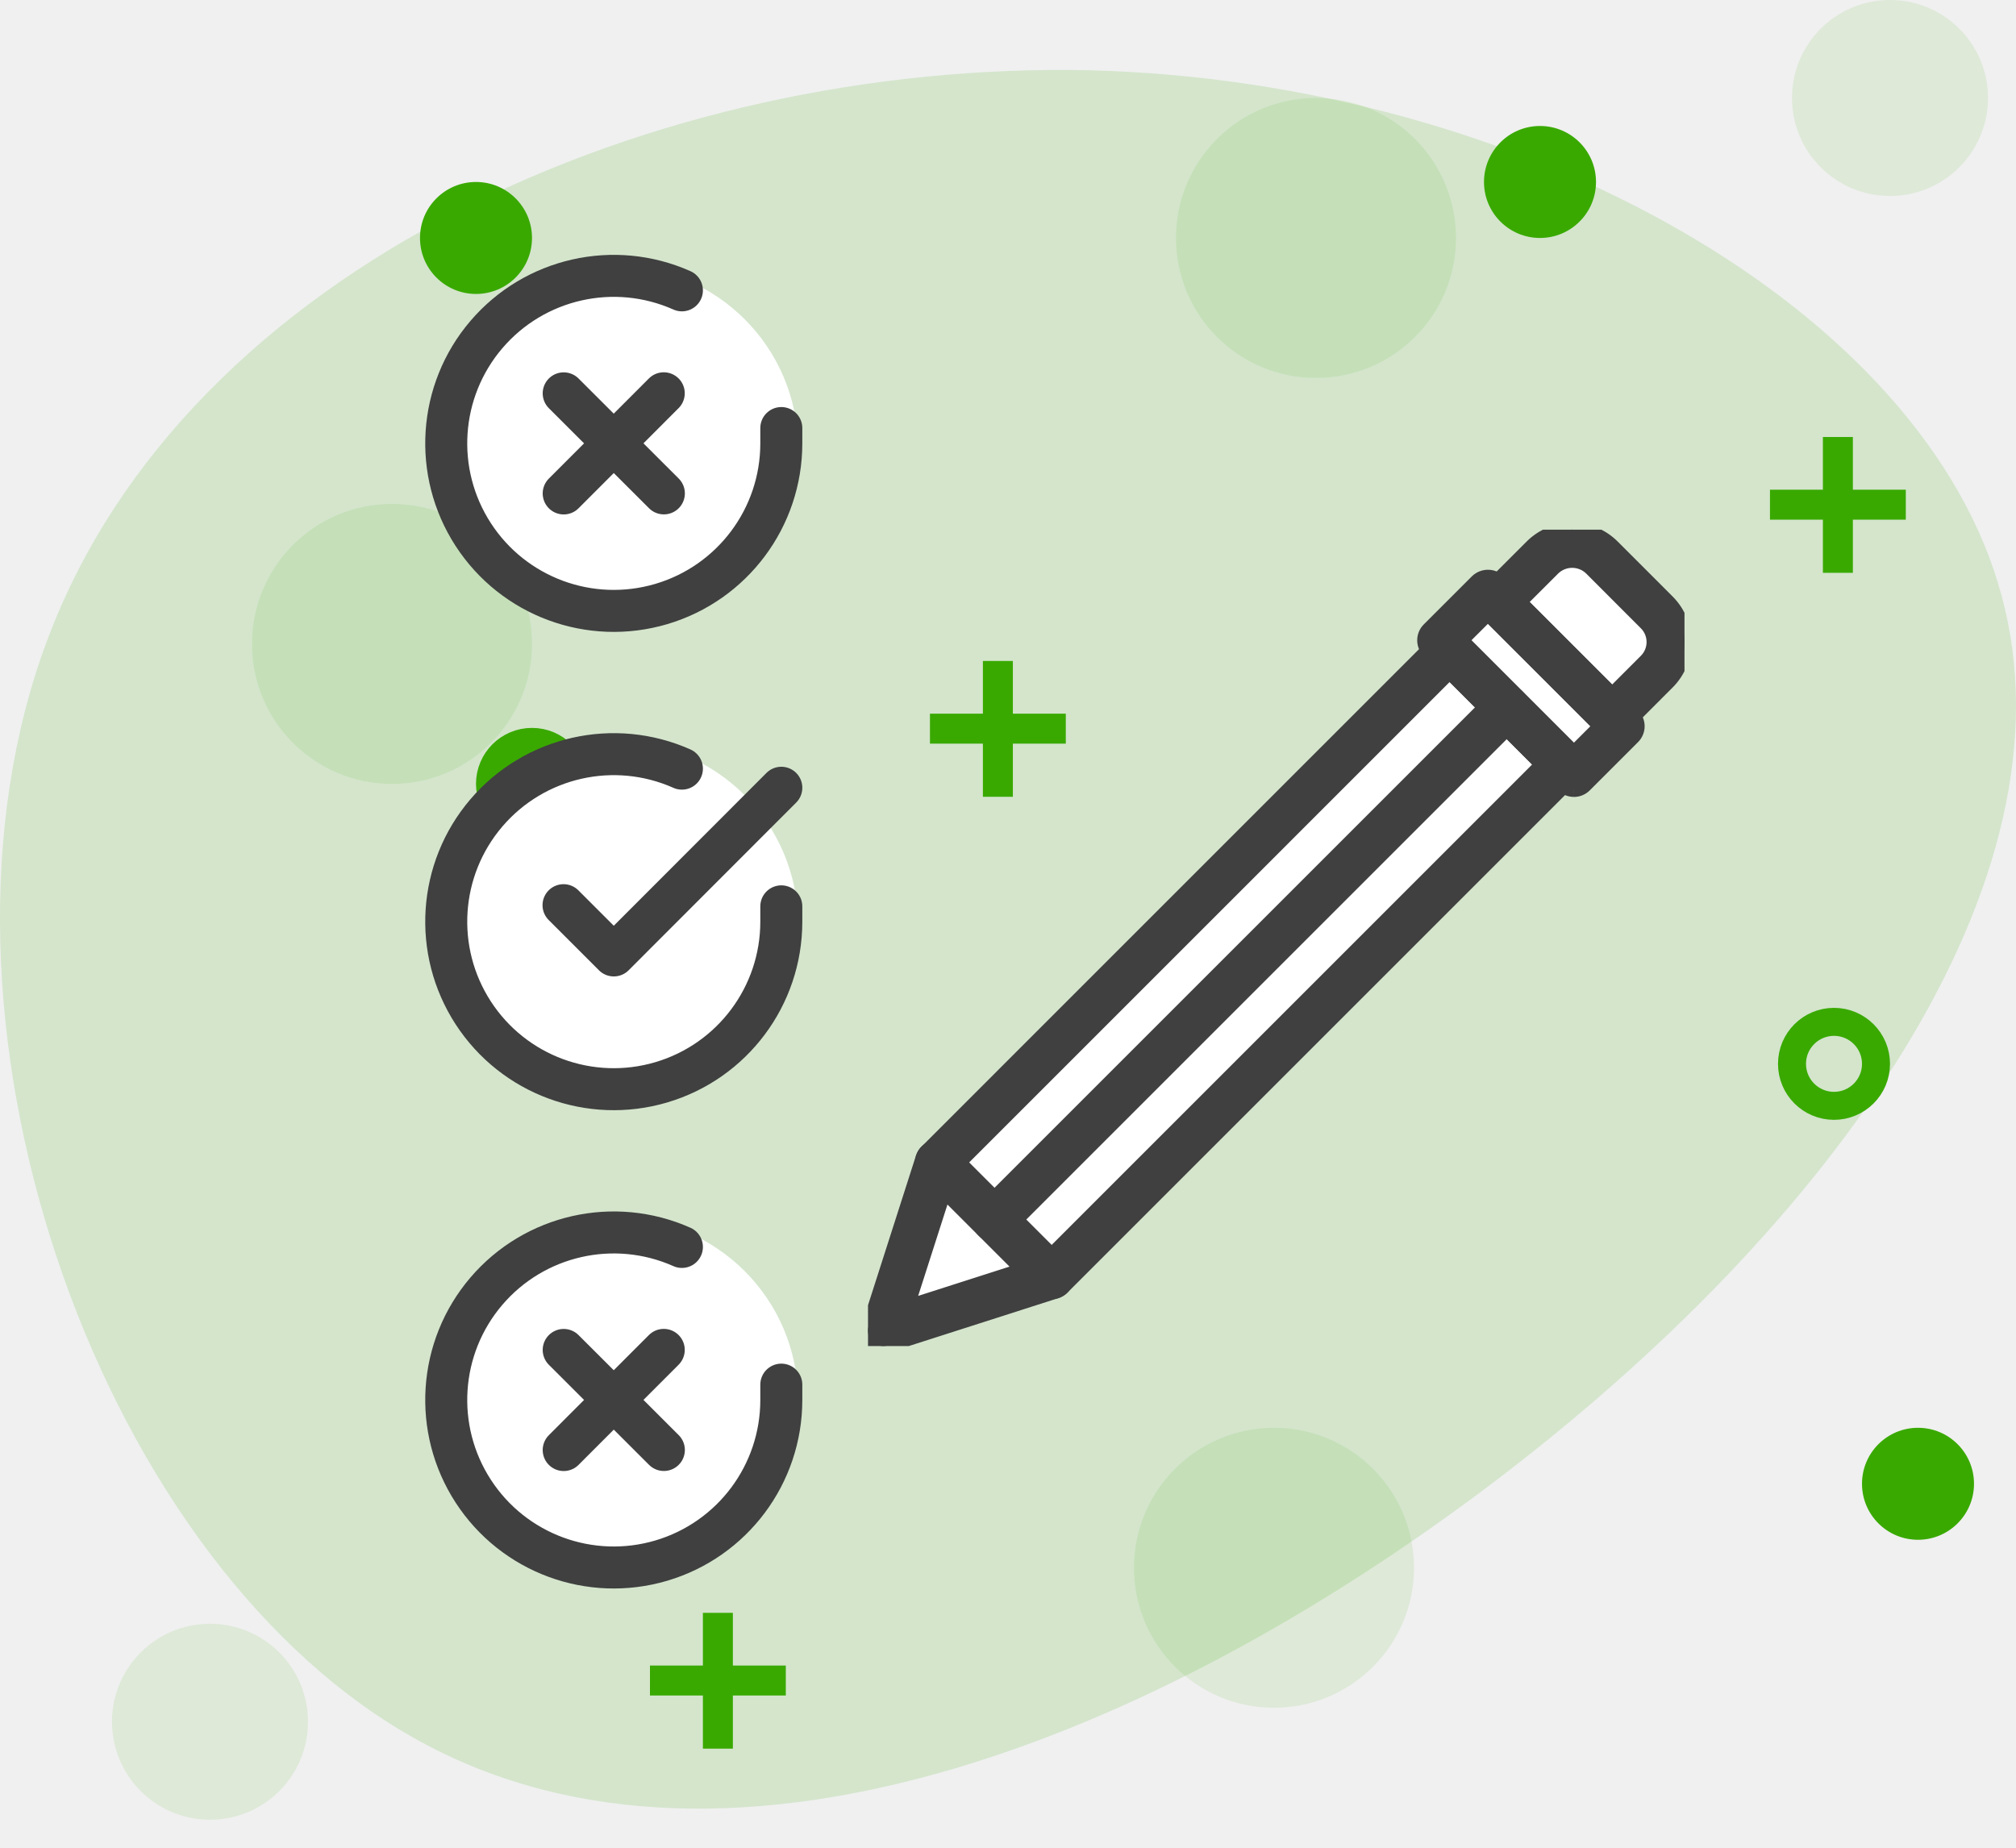
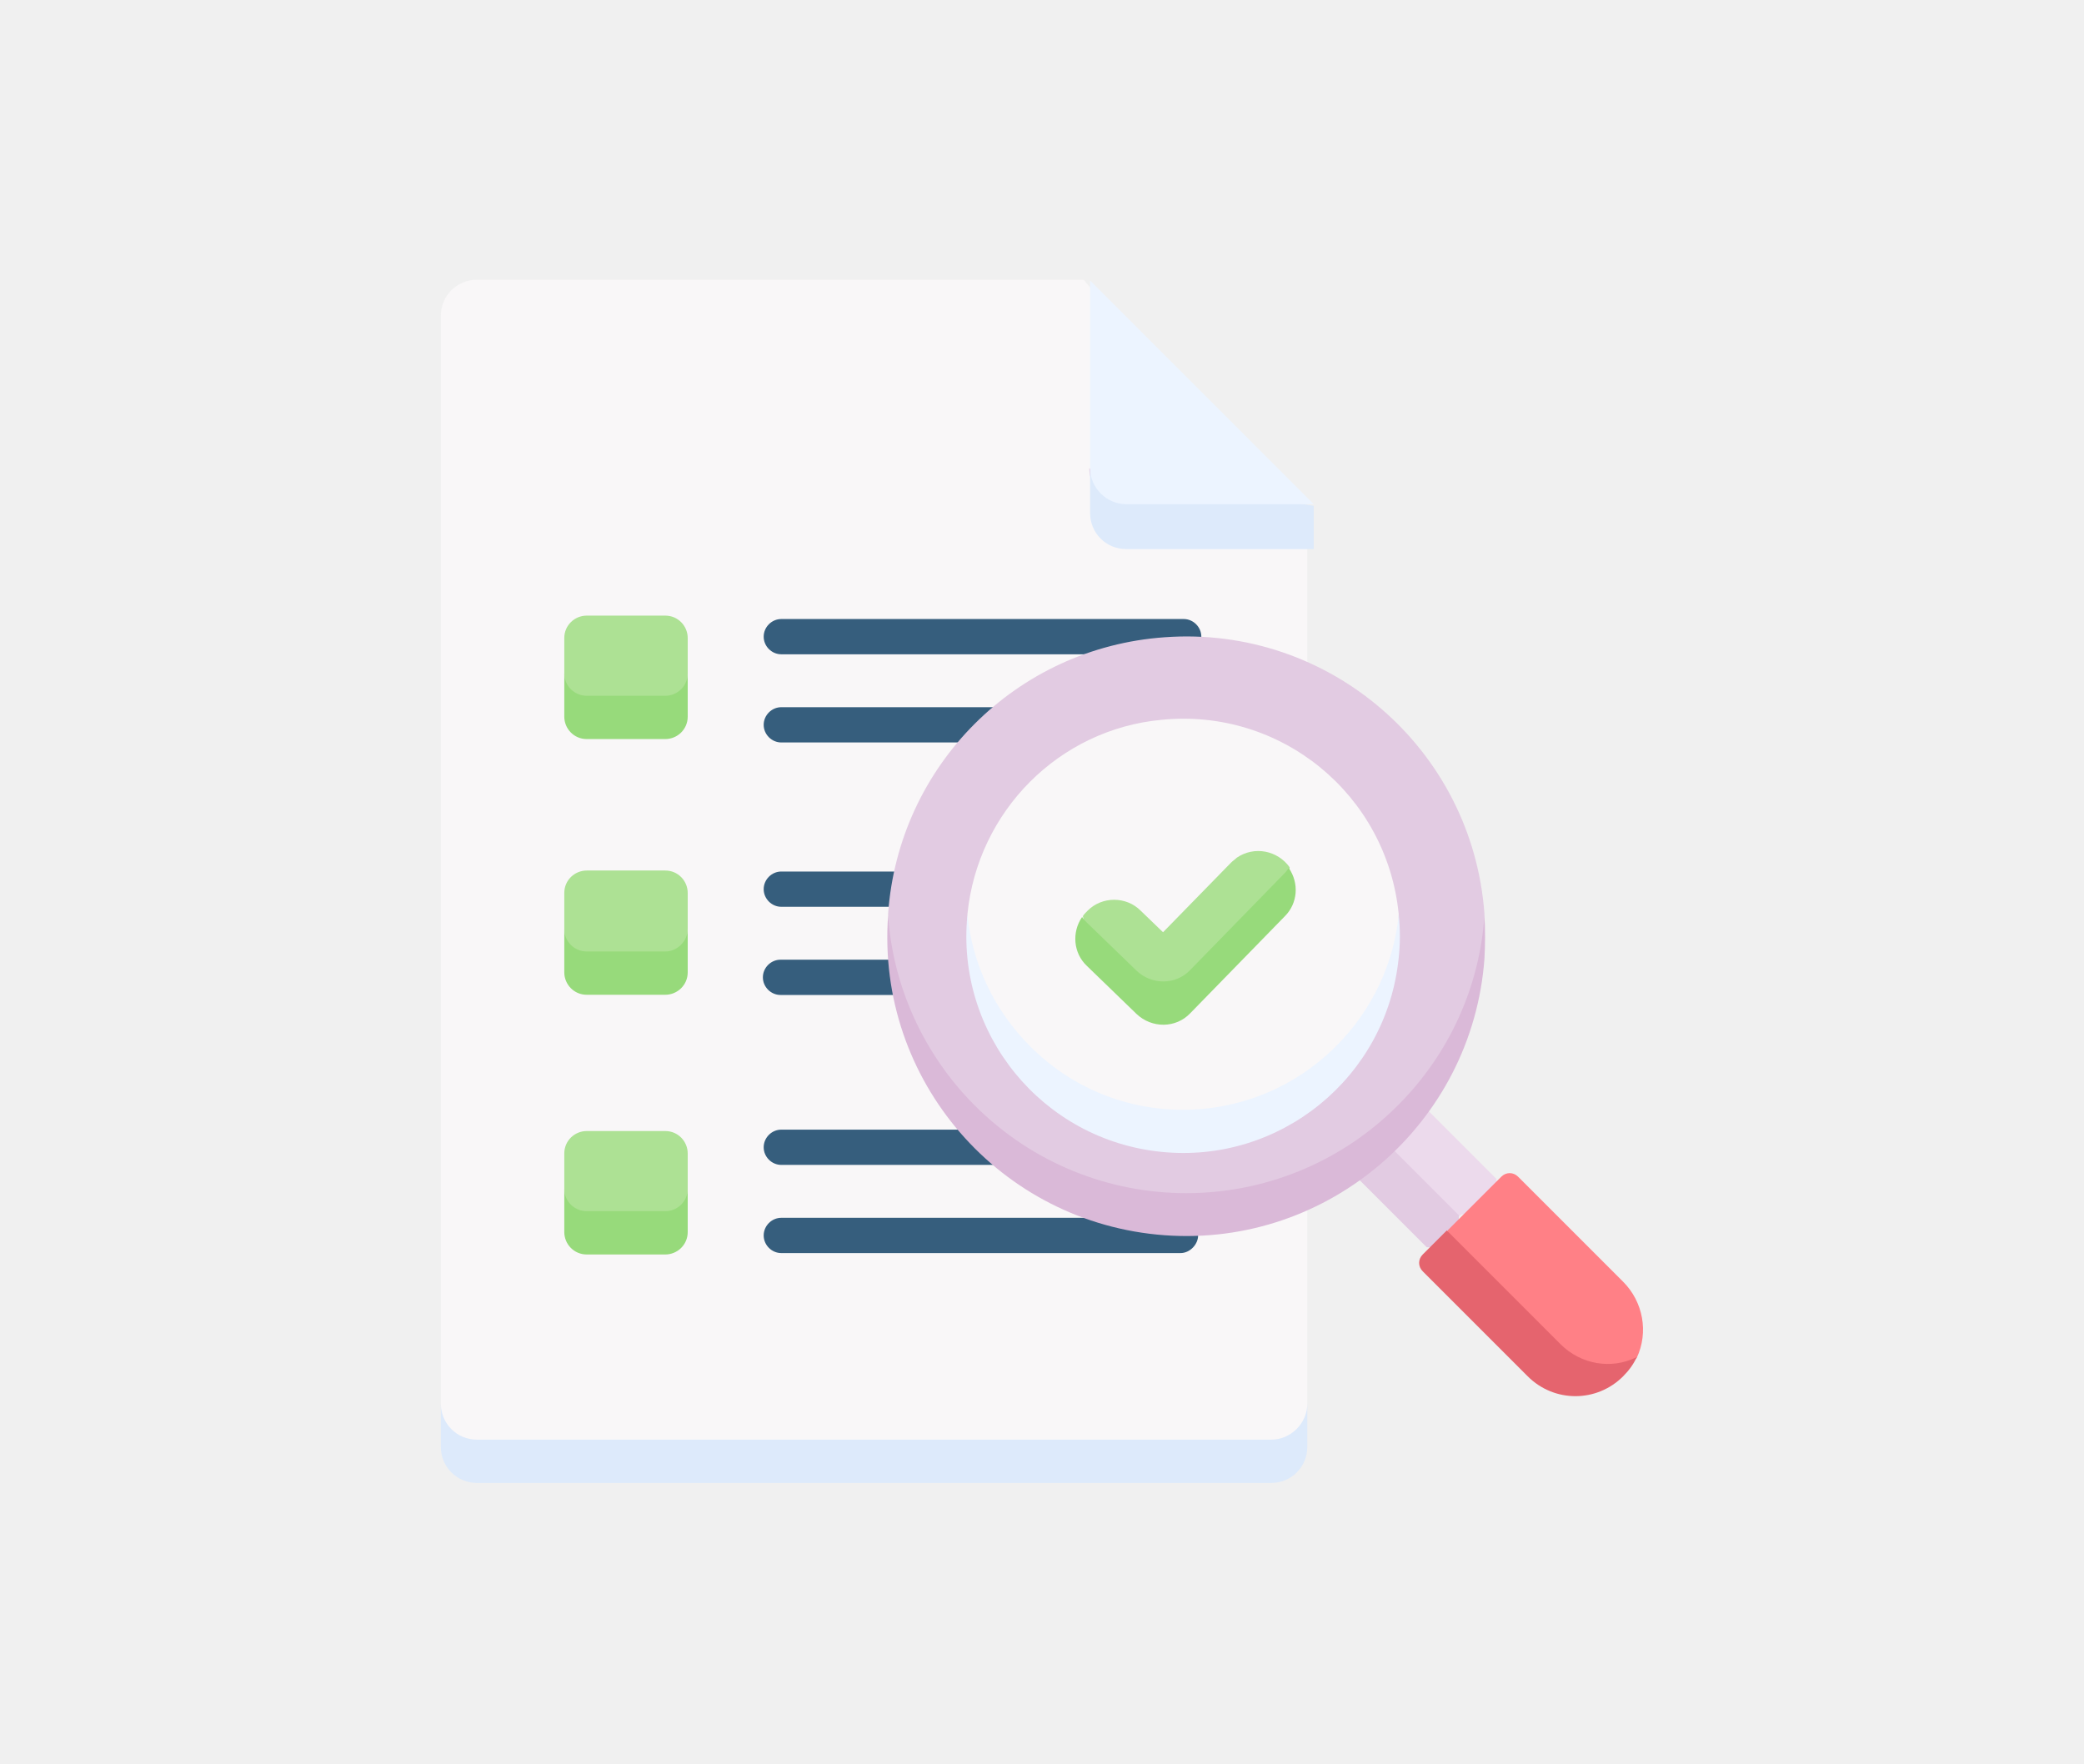
- <svg xmlns="http://www.w3.org/2000/svg" width="144" height="132" viewBox="0 0 144 132">
-   <defs>
-     <clipPath id="clip-path">
-       <rect id="Rectángulo_1" data-name="Rectángulo 1" width="58.321" height="58.321" fill="#404040" stroke="#404040" stroke-width="1" />
-     </clipPath>
-   </defs>
-   <g id="Grupo_29" data-name="Grupo 29" transform="translate(-8 -13)">
-     <path id="blob_4_" data-name="blob(4)" d="M72.394-16.486c5.57,20.461-12.049,45.014-36.375,63.428S-19.452,77.861-41.618,64.789C-63.9,51.717-77.2,13.3-67.194-13.3-57.191-40.016-23.771-54.679,7.261-54,38.293-53.2,66.938-36.833,72.394-16.486Z" transform="translate(78.572 72.02)" fill="#39a900" opacity="0.15" />
-     <g id="Grupo_3" data-name="Grupo 3" transform="translate(171.665 162.676) rotate(180)">
-       <text id="_" data-name="+" transform="translate(92.665 104.676)" fill="#39a900" font-size="20" font-family="Montserrat-Bold, Montserrat" font-weight="700">
-         <tspan x="-5.99" y="0">+</tspan>
-       </text>
-       <text id="_2" data-name="+" transform="translate(32.665 120.676)" fill="#39a900" font-size="20" font-family="Montserrat-Bold, Montserrat" font-weight="700">
-         <tspan x="-5.99" y="0">+</tspan>
-       </text>
-       <text id="_3" data-name="+" transform="translate(112.665 36.676)" fill="#39a900" font-size="20" font-family="Montserrat-Bold, Montserrat" font-weight="700">
-         <tspan x="-5.99" y="0">+</tspan>
-       </text>
-       <circle id="Elipse_1" data-name="Elipse 1" cx="4" cy="4" r="4" transform="translate(22.665 39.676)" fill="#39a900" />
-       <circle id="Elipse_2" data-name="Elipse 2" cx="4" cy="4" r="4" transform="translate(49.665 132.676)" fill="#39a900" />
-       <circle id="Elipse_5" data-name="Elipse 5" cx="4" cy="4" r="4" transform="translate(125.665 128.676)" fill="#39a900" />
-       <circle id="Elipse_6" data-name="Elipse 6" cx="10" cy="10" r="10" transform="translate(62.665 27.676)" fill="#39a900" opacity="0.1" />
-       <circle id="Elipse_7" data-name="Elipse 7" cx="10" cy="10" r="10" transform="translate(125.665 93.676)" fill="#39a900" opacity="0.1" />
-       <circle id="Elipse_11" data-name="Elipse 11" cx="7" cy="7" r="7" transform="translate(141.665 19.676)" fill="#39a900" opacity="0.1" />
-       <circle id="Elipse_12" data-name="Elipse 12" cx="7" cy="7" r="7" transform="translate(21.665 135.676)" fill="#39a900" opacity="0.1" />
-       <circle id="Elipse_8" data-name="Elipse 8" cx="10" cy="10" r="10" transform="translate(59.665 122.676)" fill="#39a900" opacity="0.1" />
-       <g id="Elipse_3" data-name="Elipse 3" transform="translate(121.665 89.676)" fill="none" stroke="#39a900" stroke-width="2">
-         <circle cx="4" cy="4" r="4" stroke="none" />
-         <circle cx="4" cy="4" r="3" fill="none" />
+ <svg xmlns="http://www.w3.org/2000/svg" version="1.1" id="Layer_1" x="0px" y="0px" viewBox="0 0 260 220" style="enable-background:new 0 0 260 220;" xml:space="preserve">
+   <style type="text/css">
+ 	.st0{fill:#ECDAEC;}
+ 	.st1{fill:#E2CBE2;}
+ 	.st2{fill:#F9F7F8;}
+ 	.st3{fill:#365E7D;}
+ 	.st4{fill:#ADE194;}
+ 	.st5{fill:#FF8086;}
+ 	.st6{fill:#E5646E;}
+ 	.st7{fill:#DDEAFB;}
+ 	.st8{fill:#ECF4FF;}
+ 	.st9{fill:#97DA7B;}
+ 	.st10{fill:#DAB9D8;}
+ </style>
+   <g transform="translate(-15411 -4989)">
+     <g transform="translate(0 0)">
+       <path class="st0" d="M15577.1,5132.5l8.5-8.5l12.1,12.1l-8.5,8.5L15577.1,5132.5z" />
+       <path class="st0" d="M15597.7,5136.1l-12.1-12.1l-4.5,4.5l4,9.2l8.1,2.8h4.5V5136.1z" />
+       <path class="st1" d="M15580.9,5128.5l-4,4l12.1,12.1h4v-4L15580.9,5128.5z" />
+       <path class="st2" d="M15470.5,5171.2h99.1c2.5,0,4.5-1.7,4.5-7.2v-106.5l-27.9-33.6h-75.7c-2.5,0-4.5,2-4.5,4.5c0,0,0,0,0,0V5164    C15466,5169.5,15468,5171.2,15470.5,5171.2z" />
+       <path class="st1" d="M15546.9,5047.4c0,2.5,2,4.5,4.5,4.5" />
+       <g transform="translate(40.177 42.125)">
+         <path class="st3" d="M15518.5,5028.5h-50.2c-1.2,0-2.2-1-2.2-2.2s1-2.2,2.2-2.2h50.2c1.2,0,2.2,1,2.2,2.2     S15519.7,5028.5,15518.5,5028.5z" />
+         <path class="st3" d="M15497.1,5039.5h-28.8c-1.2,0-2.2-1-2.2-2.2s1-2.2,2.2-2.2h28.8c1.2,0,2.2,1,2.2,2.2     S15498.3,5039.5,15497.1,5039.5z" />
+         <path class="st3" d="M15486.4,5060h-18.1c-1.2,0-2.2-1-2.2-2.2s1-2.2,2.2-2.2h18.1c1.2,0,2.2,1,2.2,2.2     S15487.6,5060,15486.4,5060z" />
+         <path class="st3" d="M15486.5,5071h-18.3c-1.2,0-2.2-1-2.2-2.2s1-2.2,2.2-2.2h18.3c1.2,0,2.2,1,2.2,2.2     S15487.8,5071,15486.5,5071L15486.5,5071L15486.5,5071z" />
+         <path class="st3" d="M15496.5,5092.2h-28.2c-1.2,0-2.2-1-2.2-2.2c0-1.2,1-2.2,2.2-2.2h28.2c1.2,0,2.2,1,2.2,2.2     C15498.7,5091.2,15497.7,5092.2,15496.5,5092.2z" />
+         <path class="st3" d="M15518.1,5103.2h-49.8c-1.2,0-2.2-1-2.2-2.2c0-1.2,1-2.2,2.2-2.2h49.8c1.2,0,2.2,1,2.2,2.2     C15520.3,5102.1,15519.3,5103.2,15518.1,5103.2L15518.1,5103.2z" />
      </g>
-       <g id="Elipse_4" data-name="Elipse 4" transform="translate(28.665 69.676)" fill="none" stroke="#39a900" stroke-width="2">
-         <circle cx="4" cy="4" r="4" stroke="none" />
-         <circle cx="4" cy="4" r="3" fill="none" />
-       </g>
-     </g>
-     <g id="Grupo_13" data-name="Grupo 13" transform="translate(-1.227 -4.396)">
-       <g id="Grupo_10" data-name="Grupo 10" transform="translate(40 36)">
-         <circle id="Elipse_13" data-name="Elipse 13" cx="13" cy="13" r="13" transform="translate(0.227 0.396)" fill="#fff" />
-         <g id="Icon_feather-check-circle" data-name="Icon feather-check-circle" transform="translate(1.102 1.102)">
-           <path id="Trazado_18" data-name="Trazado 18" d="M26.933,13.864v1.1a11.967,11.967,0,1,1-7.1-10.937" transform="translate(-3 -2.991)" fill="none" stroke="#404040" stroke-linecap="round" stroke-linejoin="round" stroke-width="3" />
-           <path id="Trazado_19" data-name="Trazado 19" d="M23.9,6l-7.147,7.155" transform="translate(-8.364 2.39)" fill="none" stroke="#404040" stroke-linecap="round" stroke-linejoin="round" stroke-width="3" />
-           <path id="Trazado_41" data-name="Trazado 41" d="M7.147,0,0,7.155" transform="translate(15.544 8.394) rotate(90)" fill="none" stroke="#404040" stroke-linecap="round" stroke-linejoin="round" stroke-width="3" />
-         </g>
-       </g>
-       <g id="Grupo_16" data-name="Grupo 16" transform="translate(40 104.338)">
-         <circle id="Elipse_13-2" data-name="Elipse 13" cx="13" cy="13" r="13" transform="translate(0.227 0.058)" fill="#fff" />
-         <g id="Icon_feather-check-circle-2" data-name="Icon feather-check-circle" transform="translate(1.102 1.102)">
-           <path id="Trazado_18-2" data-name="Trazado 18" d="M26.933,13.864v1.1a11.967,11.967,0,1,1-7.1-10.937" transform="translate(-3 -2.991)" fill="none" stroke="#404040" stroke-linecap="round" stroke-linejoin="round" stroke-width="3" />
-           <path id="Trazado_19-2" data-name="Trazado 19" d="M23.9,6l-7.147,7.155" transform="translate(-8.364 2.39)" fill="none" stroke="#404040" stroke-linecap="round" stroke-linejoin="round" stroke-width="3" />
-           <path id="Trazado_41-2" data-name="Trazado 41" d="M7.147,0,0,7.155" transform="translate(15.544 8.394) rotate(90)" fill="none" stroke="#404040" stroke-linecap="round" stroke-linejoin="round" stroke-width="3" />
-         </g>
-       </g>
-       <g id="Grupo_11" data-name="Grupo 11" transform="translate(40 70.169)">
-         <circle id="Elipse_13-3" data-name="Elipse 13" cx="13" cy="13" r="13" transform="translate(0.227 0.227)" fill="#fff" />
-         <g id="Icon_feather-check-circle-3" data-name="Icon feather-check-circle" transform="translate(1.102 1.102)">
-           <path id="Trazado_18-3" data-name="Trazado 18" d="M26.933,13.864v1.1a11.967,11.967,0,1,1-7.1-10.937" transform="translate(-3 -2.991)" fill="none" stroke="#404040" stroke-linecap="round" stroke-linejoin="round" stroke-width="3" />
-           <path id="Trazado_19-3" data-name="Trazado 19" d="M29.057,6,17.09,17.979l-3.59-3.59" transform="translate(-5.123 -3.599)" fill="none" stroke="#404040" stroke-linecap="round" stroke-linejoin="round" stroke-width="3" />
-         </g>
-       </g>
-     </g>
-     <g id="Grupo_15" data-name="Grupo 15" transform="translate(-4 9.097)">
-       <path id="Trazado_40" data-name="Trazado 40" d="M905.655,93.858l3.785-11.922s41.979-44.133,43.3-44.28a41.508,41.508,0,0,1,4.382,0l4.731,4.731v4.731l-44.28,43.144Z" transform="translate(-830 5)" fill="#fff" />
-       <g id="Grupo_14" data-name="Grupo 14" transform="translate(74 41.742)">
-         <g id="Grupo_8" data-name="Grupo 8" transform="translate(0 0.001)" clip-path="url(#clip-path)">
-           <path id="Trazado_35" data-name="Trazado 35" d="M12.435,53.148a1.107,1.107,0,0,1-.78-.323L3.5,44.667a1.107,1.107,0,0,1,0-1.563L40.088,6.512a1.135,1.135,0,0,1,1.562,0l8.159,8.159a1.1,1.1,0,0,1,0,1.562L13.217,52.826a1.108,1.108,0,0,1-.781.323m-6.6-9.263,6.6,6.6,35.03-35.032-6.6-6.6Z" transform="translate(0.677 1.323)" fill="#404040" stroke="#404040" stroke-width="1" />
-           <path id="Trazado_36" data-name="Trazado 36" d="M43.431,18a1.1,1.1,0,0,1-.78-.324L33.064,8.092a1.107,1.107,0,0,1,0-1.563l3.449-3.447a1.138,1.138,0,0,1,1.562,0l9.586,9.587a1.1,1.1,0,0,1,0,1.562l-3.447,3.447a1.1,1.1,0,0,1-.781.324M35.407,7.31l8.024,8.026,1.887-1.886L37.293,5.425Z" transform="translate(6.988 0.591)" fill="#404040" stroke="#404040" stroke-width="1" />
-           <path id="Trazado_37" data-name="Trazado 37" d="M45.433,14.431a1.1,1.1,0,0,1-.78-.323l-8.16-8.159a1.107,1.107,0,0,1,0-1.563L39.68,1.2a4.1,4.1,0,0,1,5.794,0L49.4,5.127a4.1,4.1,0,0,1,0,5.794l-3.186,3.188a1.106,1.106,0,0,1-.781.323m-6.6-9.263,6.6,6.6,2.406-2.406a1.888,1.888,0,0,0,0-2.671L43.913,2.762a1.935,1.935,0,0,0-2.671,0Z" transform="translate(7.72 -0.001)" fill="#404040" stroke="#404040" stroke-width="1" />
-           <path id="Trazado_38" data-name="Trazado 38" d="M1.1,50.565A1.1,1.1,0,0,1,.052,49.123L3.9,37.115a1.1,1.1,0,0,1,1.832-.444l8.16,8.159a1.105,1.105,0,0,1-.444,1.833L1.442,50.511a1.082,1.082,0,0,1-.337.053M5.452,39.513,2.81,47.753l8.24-2.642Z" transform="translate(0 7.757)" fill="#404040" stroke="#404040" stroke-width="1" />
-           <path id="Trazado_39" data-name="Trazado 39" d="M7.638,48.355a1.1,1.1,0,0,1-.781-1.886L43.451,9.876a1.1,1.1,0,0,1,1.56,1.562L8.419,48.031a1.1,1.1,0,0,1-.78.324" transform="translate(1.394 2.038)" fill="#404040" stroke="#404040" stroke-width="1" />
-         </g>
-       </g>
+       <path class="st1" d="M15532.6,5129.8c14.6,14.6,38.2,14.6,52.8,0c7-7.2,10.9-16.8,10.8-26.8c-1.5-20.6-19.4-36-39.9-34.5    c-18.5,1.3-33.2,16-34.5,34.5C15521.8,5113,15525.7,5122.6,15532.6,5129.8L15532.6,5129.8z" />
+       <path class="st2" d="M15531.7,5103c-0.1,7.3,2.7,14.3,7.8,19.5c10.6,10.6,27.7,10.6,38.2,0c0,0,0,0,0,0c4.9-5.3,7.7-12.2,7.8-19.5    c-1.5-14.9-14.7-25.7-29.6-24.2C15543.1,5080,15533,5090.2,15531.7,5103z" />
+       <path class="st4" d="M15546.1,5103.3c0.3,1.1,0.4,2.2,0.6,3.3l6.2,6c1.9,1.8,4.9,1.8,6.7-0.1l11.8-12.1c0.1-1.1,0.3-2.2,0.5-3.2    c-1.5-2.1-4.4-2.7-6.6-1.2c-0.2,0.2-0.5,0.4-0.7,0.6l-8.5,8.7l-2.8-2.7c-1.8-1.8-4.8-1.8-6.6,0    C15546.4,5102.9,15546.2,5103.1,15546.1,5103.3L15546.1,5103.3z" />
+       <path class="st5" d="M15615.2,5158.4c1.5-3.2,0.8-7-1.7-9.5l-13.1-13.1c-0.6-0.6-1.5-0.6-2.1,0l-6.7,6.7l-1,3.9l12.3,12.7    C15605.4,5161.7,15611.5,5162.3,15615.2,5158.4L15615.2,5158.4z" />
+       <path class="st6" d="M15605.7,5156.7l-14.2-14.2l-3,3c-0.6,0.6-0.6,1.5,0,2.1l13.1,13.1c3.3,3.3,8.6,3.3,11.9,0    c0.7-0.7,1.3-1.5,1.7-2.4C15612,5159.9,15608.2,5159.2,15605.7,5156.7L15605.7,5156.7z" />
+       <path class="st4" d="M15484.2,5078.4h9.8c1.5,0,2.8-2.2,2.8-5.4v-4.4c0-1.5-1.2-2.8-2.8-2.8l0,0h-9.8c-1.5,0-2.8,1.2-2.8,2.8l0,0    v4.4C15481.4,5076.3,15482.6,5078.4,15484.2,5078.4z" />
+       <path class="st7" d="M15547,5047.6v5.4c0,2.5,2,4.5,4.5,4.5h23.4v-5.4L15547,5047.6z" />
+       <path class="st8" d="M15551.5,5051.9h23.4l-27.9-27.9v23.4C15547,5049.9,15549.1,5051.9,15551.5,5051.9    C15551.5,5051.9,15551.5,5051.9,15551.5,5051.9z" />
+       <path class="st9" d="M15571.3,5097.9l-11.8,12.1c-1.8,1.9-4.8,1.9-6.7,0.1l-6.2-6c-0.2-0.2-0.4-0.4-0.6-0.7    c-1.3,1.9-1.1,4.5,0.6,6.1l6.2,6c1.9,1.8,4.9,1.8,6.7-0.1l11.8-12.1c1.6-1.6,1.8-4.1,0.5-6    C15571.6,5097.5,15571.5,5097.7,15571.3,5097.9L15571.3,5097.9z" />
+       <path class="st9" d="M15494,5075.8h-9.8c-1.5,0-2.8-1.2-2.8-2.8l0,0v5.4c0,1.5,1.2,2.8,2.8,2.8l0,0h9.8c1.5,0,2.8-1.2,2.8-2.8l0,0    v-5.4C15496.8,5074.6,15495.5,5075.8,15494,5075.8L15494,5075.8z" />
+       <path class="st4" d="M15484.2,5110.2h9.8c1.5,0,2.8-2.2,2.8-5.4v-4.4c0-1.5-1.2-2.8-2.8-2.8l0,0h-9.8c-1.5,0-2.8,1.2-2.8,2.8l0,0    v4.4C15481.4,5108.2,15482.6,5110.2,15484.2,5110.2z" />
+       <path class="st9" d="M15494,5107.7h-9.8c-1.5,0-2.8-1.2-2.8-2.8l0,0v5.4c0,1.5,1.2,2.8,2.8,2.8c0,0,0,0,0,0h9.8    c1.5,0,2.8-1.2,2.8-2.8c0,0,0,0,0,0v-5.4C15496.8,5106.4,15495.5,5107.7,15494,5107.7L15494,5107.7z" />
+       <path class="st4" d="M15484.2,5142.7h9.8c1.5,0,2.8-2.2,2.8-5.4v-4.4c0-1.5-1.2-2.8-2.8-2.8l0,0h-9.8c-1.5,0-2.8,1.2-2.8,2.8v4.4    C15481.4,5140.6,15482.6,5142.7,15484.2,5142.7z" />
+       <path class="st9" d="M15494,5140.1h-9.8c-1.5,0-2.8-1.2-2.8-2.8l0,0v5.4c0,1.5,1.2,2.8,2.8,2.8l0,0h9.8c1.5,0,2.8-1.2,2.8-2.8l0,0    v-5.4C15496.8,5138.9,15495.5,5140.1,15494,5140.1z" />
+       <path class="st7" d="M15569.6,5168.6h-99.1c-2.5,0-4.5-2-4.5-4.5v5.4c0,2.5,2,4.5,4.5,4.5l0,0h99.1c2.5,0,4.5-2,4.5-4.5l0,0v-5.4    C15574.1,5166.6,15572,5168.6,15569.6,5168.6z" />
+       <path class="st10" d="M15585.4,5126.9c-14.6,14.6-38.2,14.6-52.8,0c-6.3-6.3-10.2-14.8-10.8-23.7c-1.5,20.6,14,38.4,34.5,39.9    s38.4-14,39.9-34.5c0.1-1.8,0.1-3.6,0-5.4C15595.6,5112.1,15591.8,5120.5,15585.4,5126.9z" />
+       <path class="st8" d="M15577.7,5119.5c-10.6,10.6-27.7,10.6-38.2,0c-4.4-4.4-7.2-10.2-7.8-16.4c-1.5,14.8,9.3,28.1,24.2,29.6    c14.8,1.5,28.1-9.3,29.6-24.2c0.2-1.8,0.2-3.6,0-5.4C15584.9,5109.3,15582.1,5115.1,15577.7,5119.5L15577.7,5119.5z" />
    </g>
  </g>
</svg>
